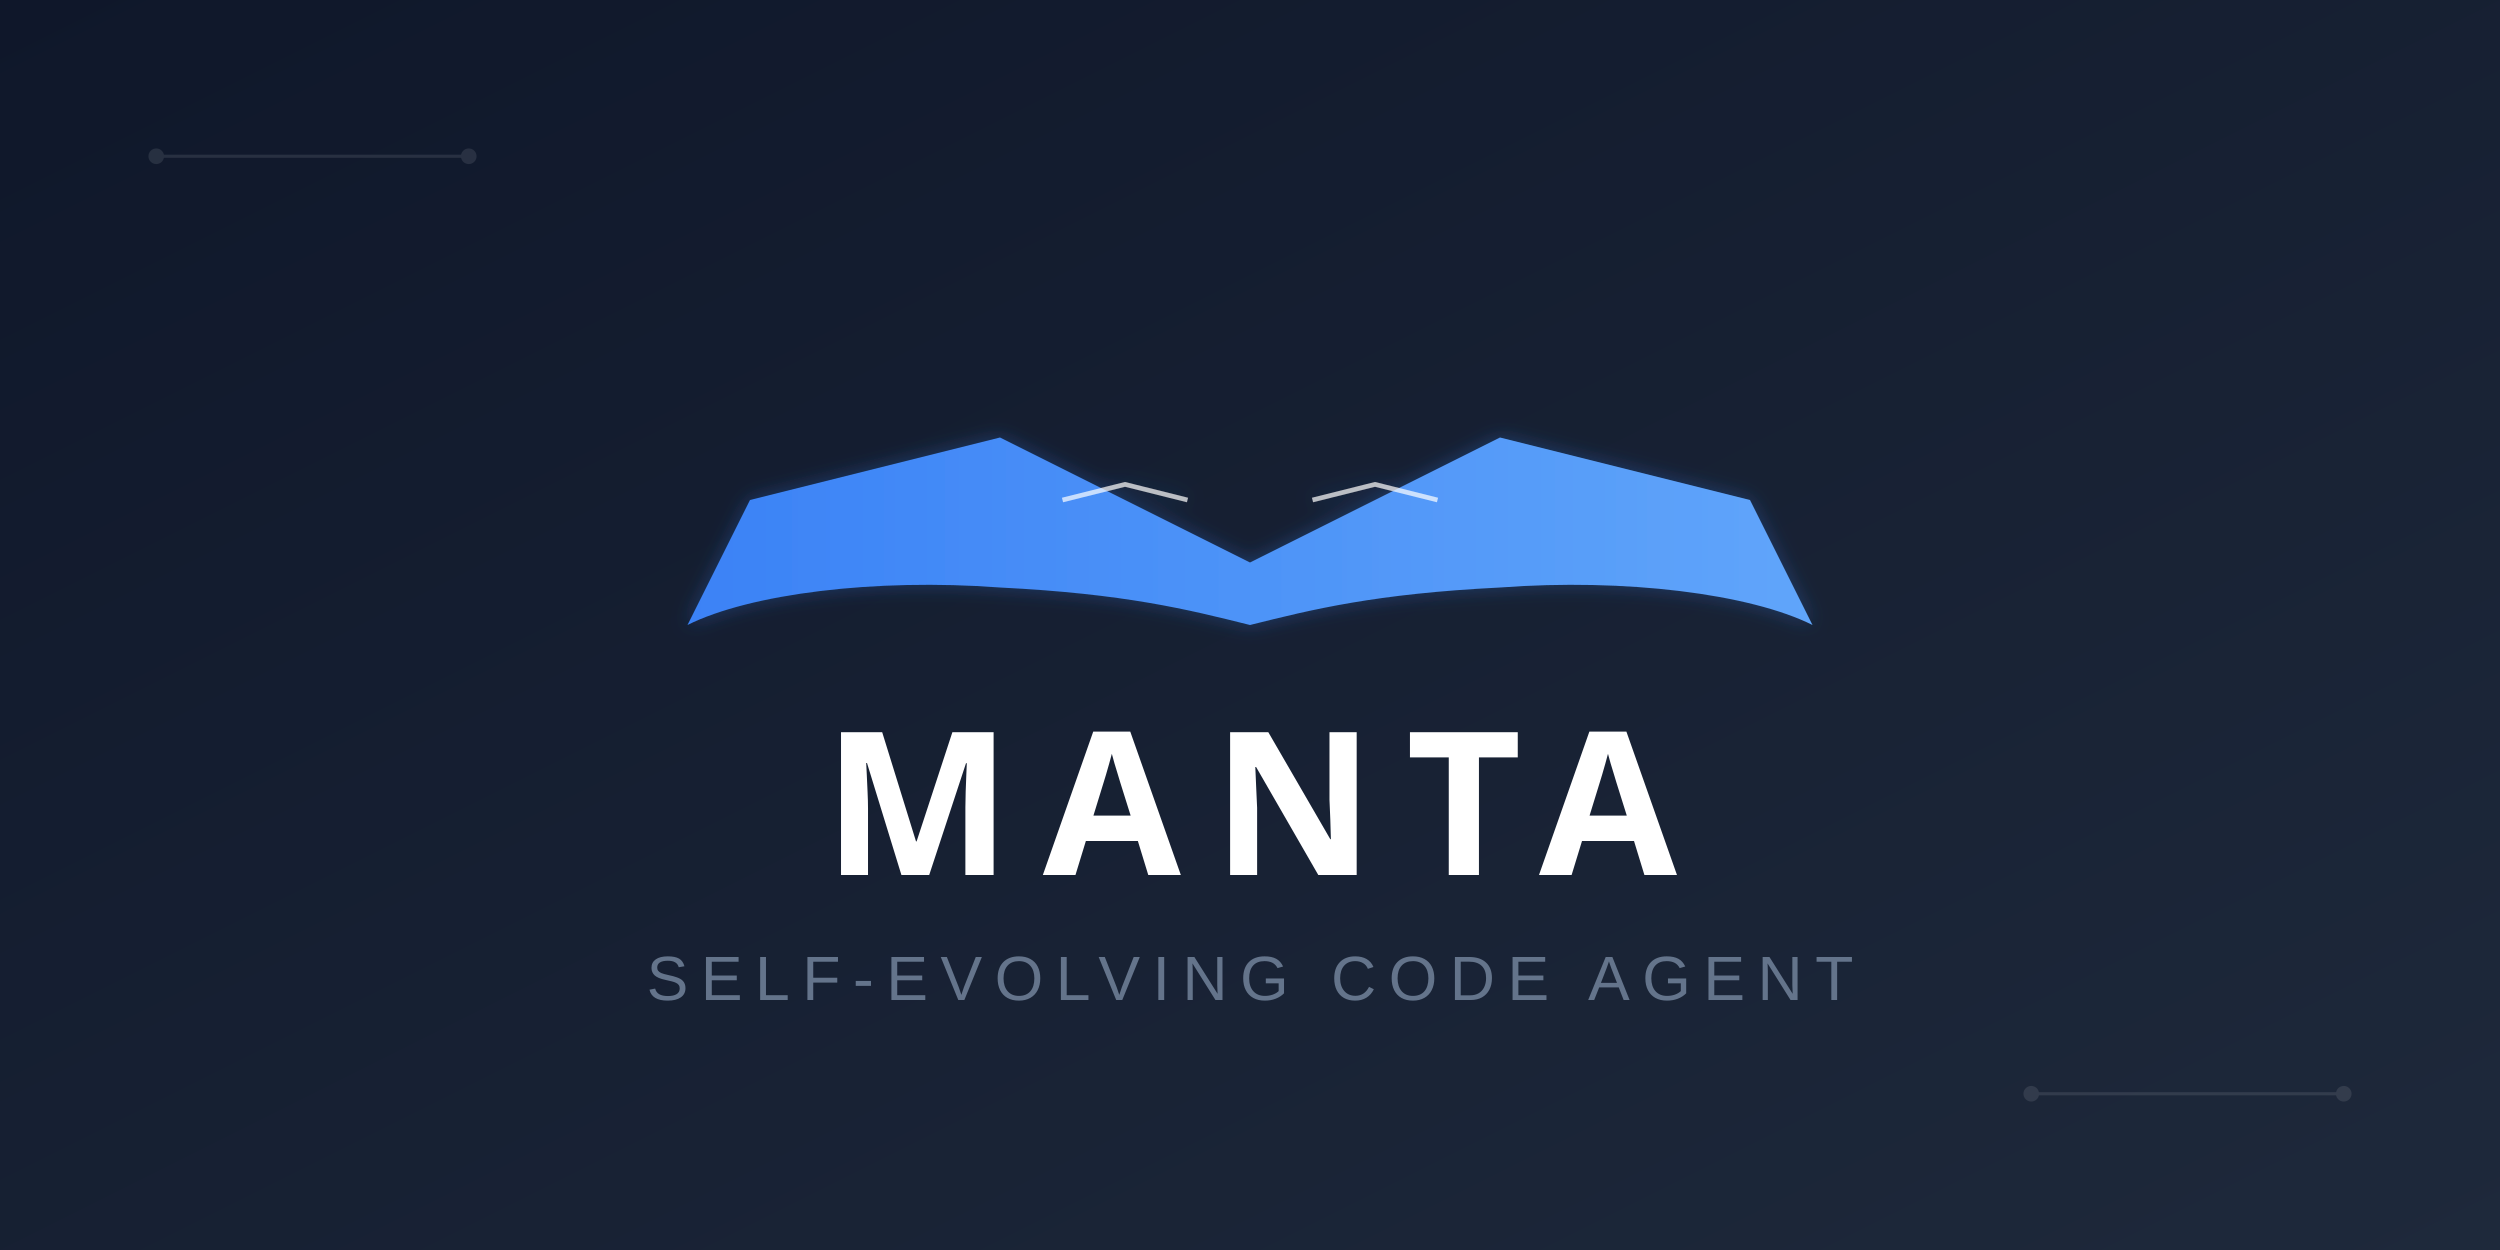
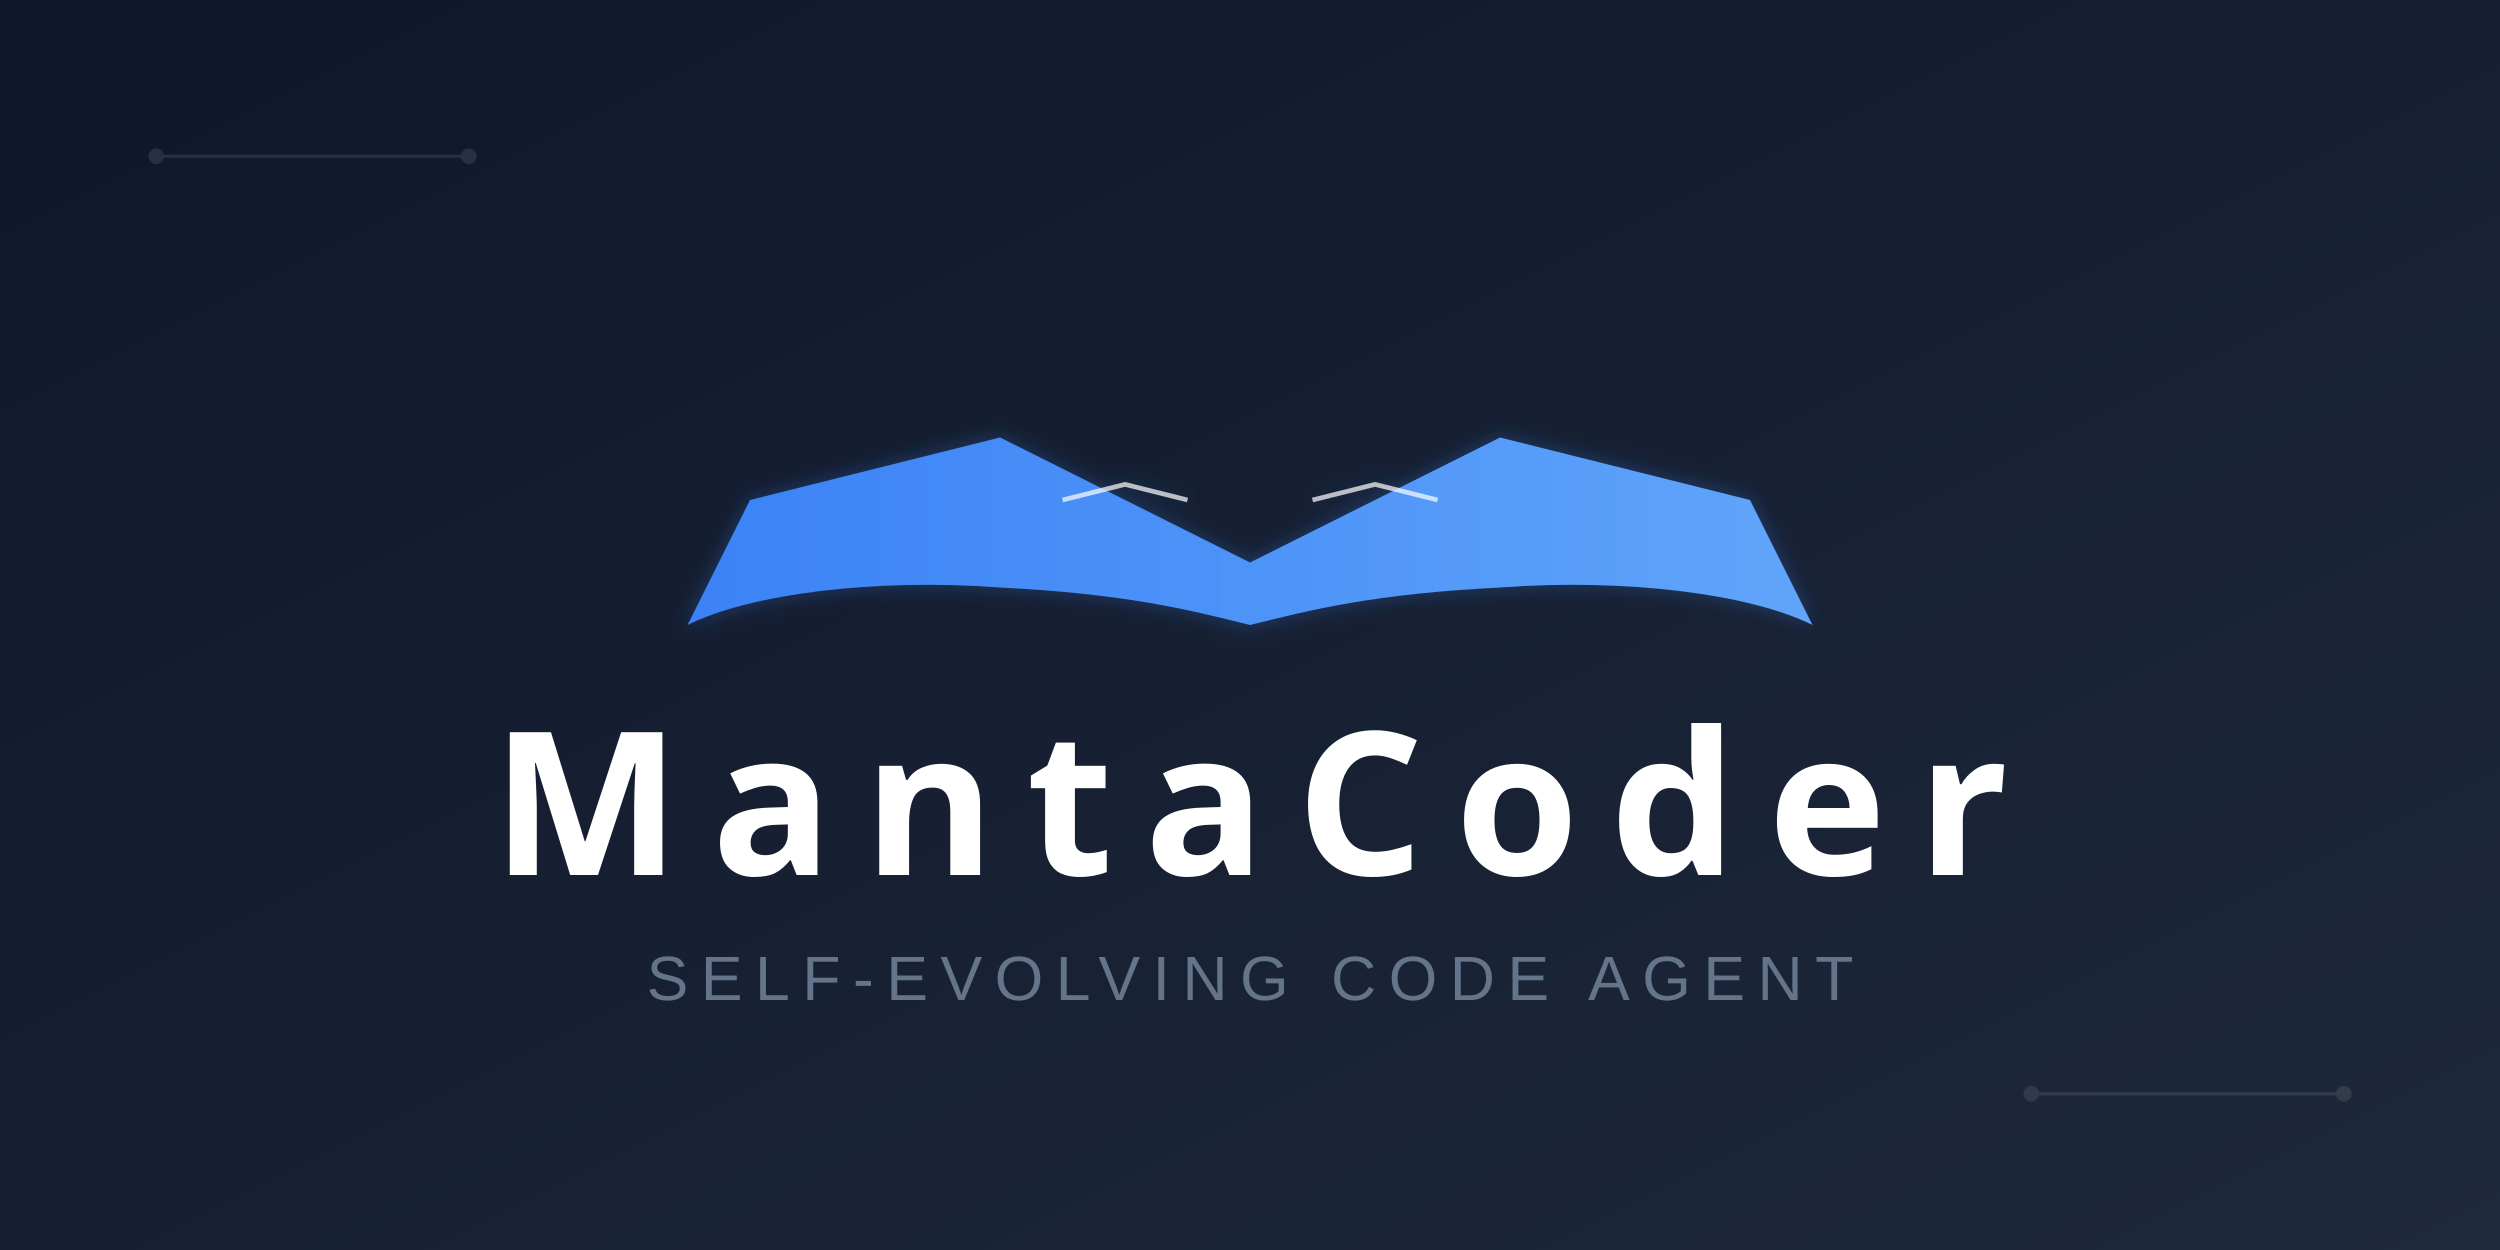
<svg xmlns="http://www.w3.org/2000/svg" viewBox="0 0 800 400">
  <defs>
    <linearGradient id="modern-gradient" x1="0%" y1="0%" x2="100%" y2="100%">
      <stop offset="0%" style="stop-color:#0f172a;stop-opacity:1" />
      <stop offset="100%" style="stop-color:#1e293b;stop-opacity:1" />
    </linearGradient>
    <linearGradient id="accent-gradient" x1="0%" y1="0%" x2="100%" y2="0%">
      <stop offset="0%" style="stop-color:#3b82f6;stop-opacity:1" />
      <stop offset="100%" style="stop-color:#60a5fa;stop-opacity:1" />
    </linearGradient>
    <filter id="blue-glow">
      <feGaussianBlur stdDeviation="3" result="blur" />
      <feFlood flood-color="#3b82f6" flood-opacity="0.3" />
      <feComposite in2="blur" operator="in" />
      <feMerge>
        <feMergeNode />
        <feMergeNode in="SourceGraphic" />
      </feMerge>
    </filter>
  </defs>
  <rect width="800" height="400" fill="url(#modern-gradient)" />
  <g opacity="0.1" stroke="#ffffff" stroke-width="1">
    <line x1="50" y1="50" x2="150" y2="50" />
    <line x1="650" y1="350" x2="750" y2="350" />
    <circle cx="50" cy="50" r="2" fill="#ffffff" />
    <circle cx="150" cy="50" r="2" fill="#ffffff" />
    <circle cx="650" cy="350" r="2" fill="#ffffff" />
    <circle cx="750" cy="350" r="2" fill="#ffffff" />
  </g>
  <g transform="translate(400, 180)" filter="url(#blue-glow)">
    <path d="M0 0              L80 -40 L160 -20 L180 20              C160 10, 120 5, 80 8              C40 10, 20 15, 0 20              C-20 15, -40 10, -80 8              C-120 5, -160 10, -180 20              L-160 -20 L-80 -40 Z" fill="url(#accent-gradient)" />
    <path d="M-60 -20 L-40 -25 L-20 -20" fill="none" stroke="#ffffff" stroke-width="1.5" opacity="0.7" />
    <path d="M20 -20 L40 -25 L60 -20" fill="none" stroke="#ffffff" stroke-width="1.5" opacity="0.7" />
  </g>
  <g transform="translate(400, 280)">
    <text x="0" y="0" font-family="'Arial Black', sans-serif" font-size="64" font-weight="900" fill="#ffffff" text-anchor="middle" letter-spacing="10">
-       MANTA
+       MantaCoder
    </text>
    <text x="0" y="40" font-family="Arial, sans-serif" font-size="20" fill="#64748b" text-anchor="middle" letter-spacing="4">
      SELF-EVOLVING CODE AGENT
    </text>
  </g>
</svg>
